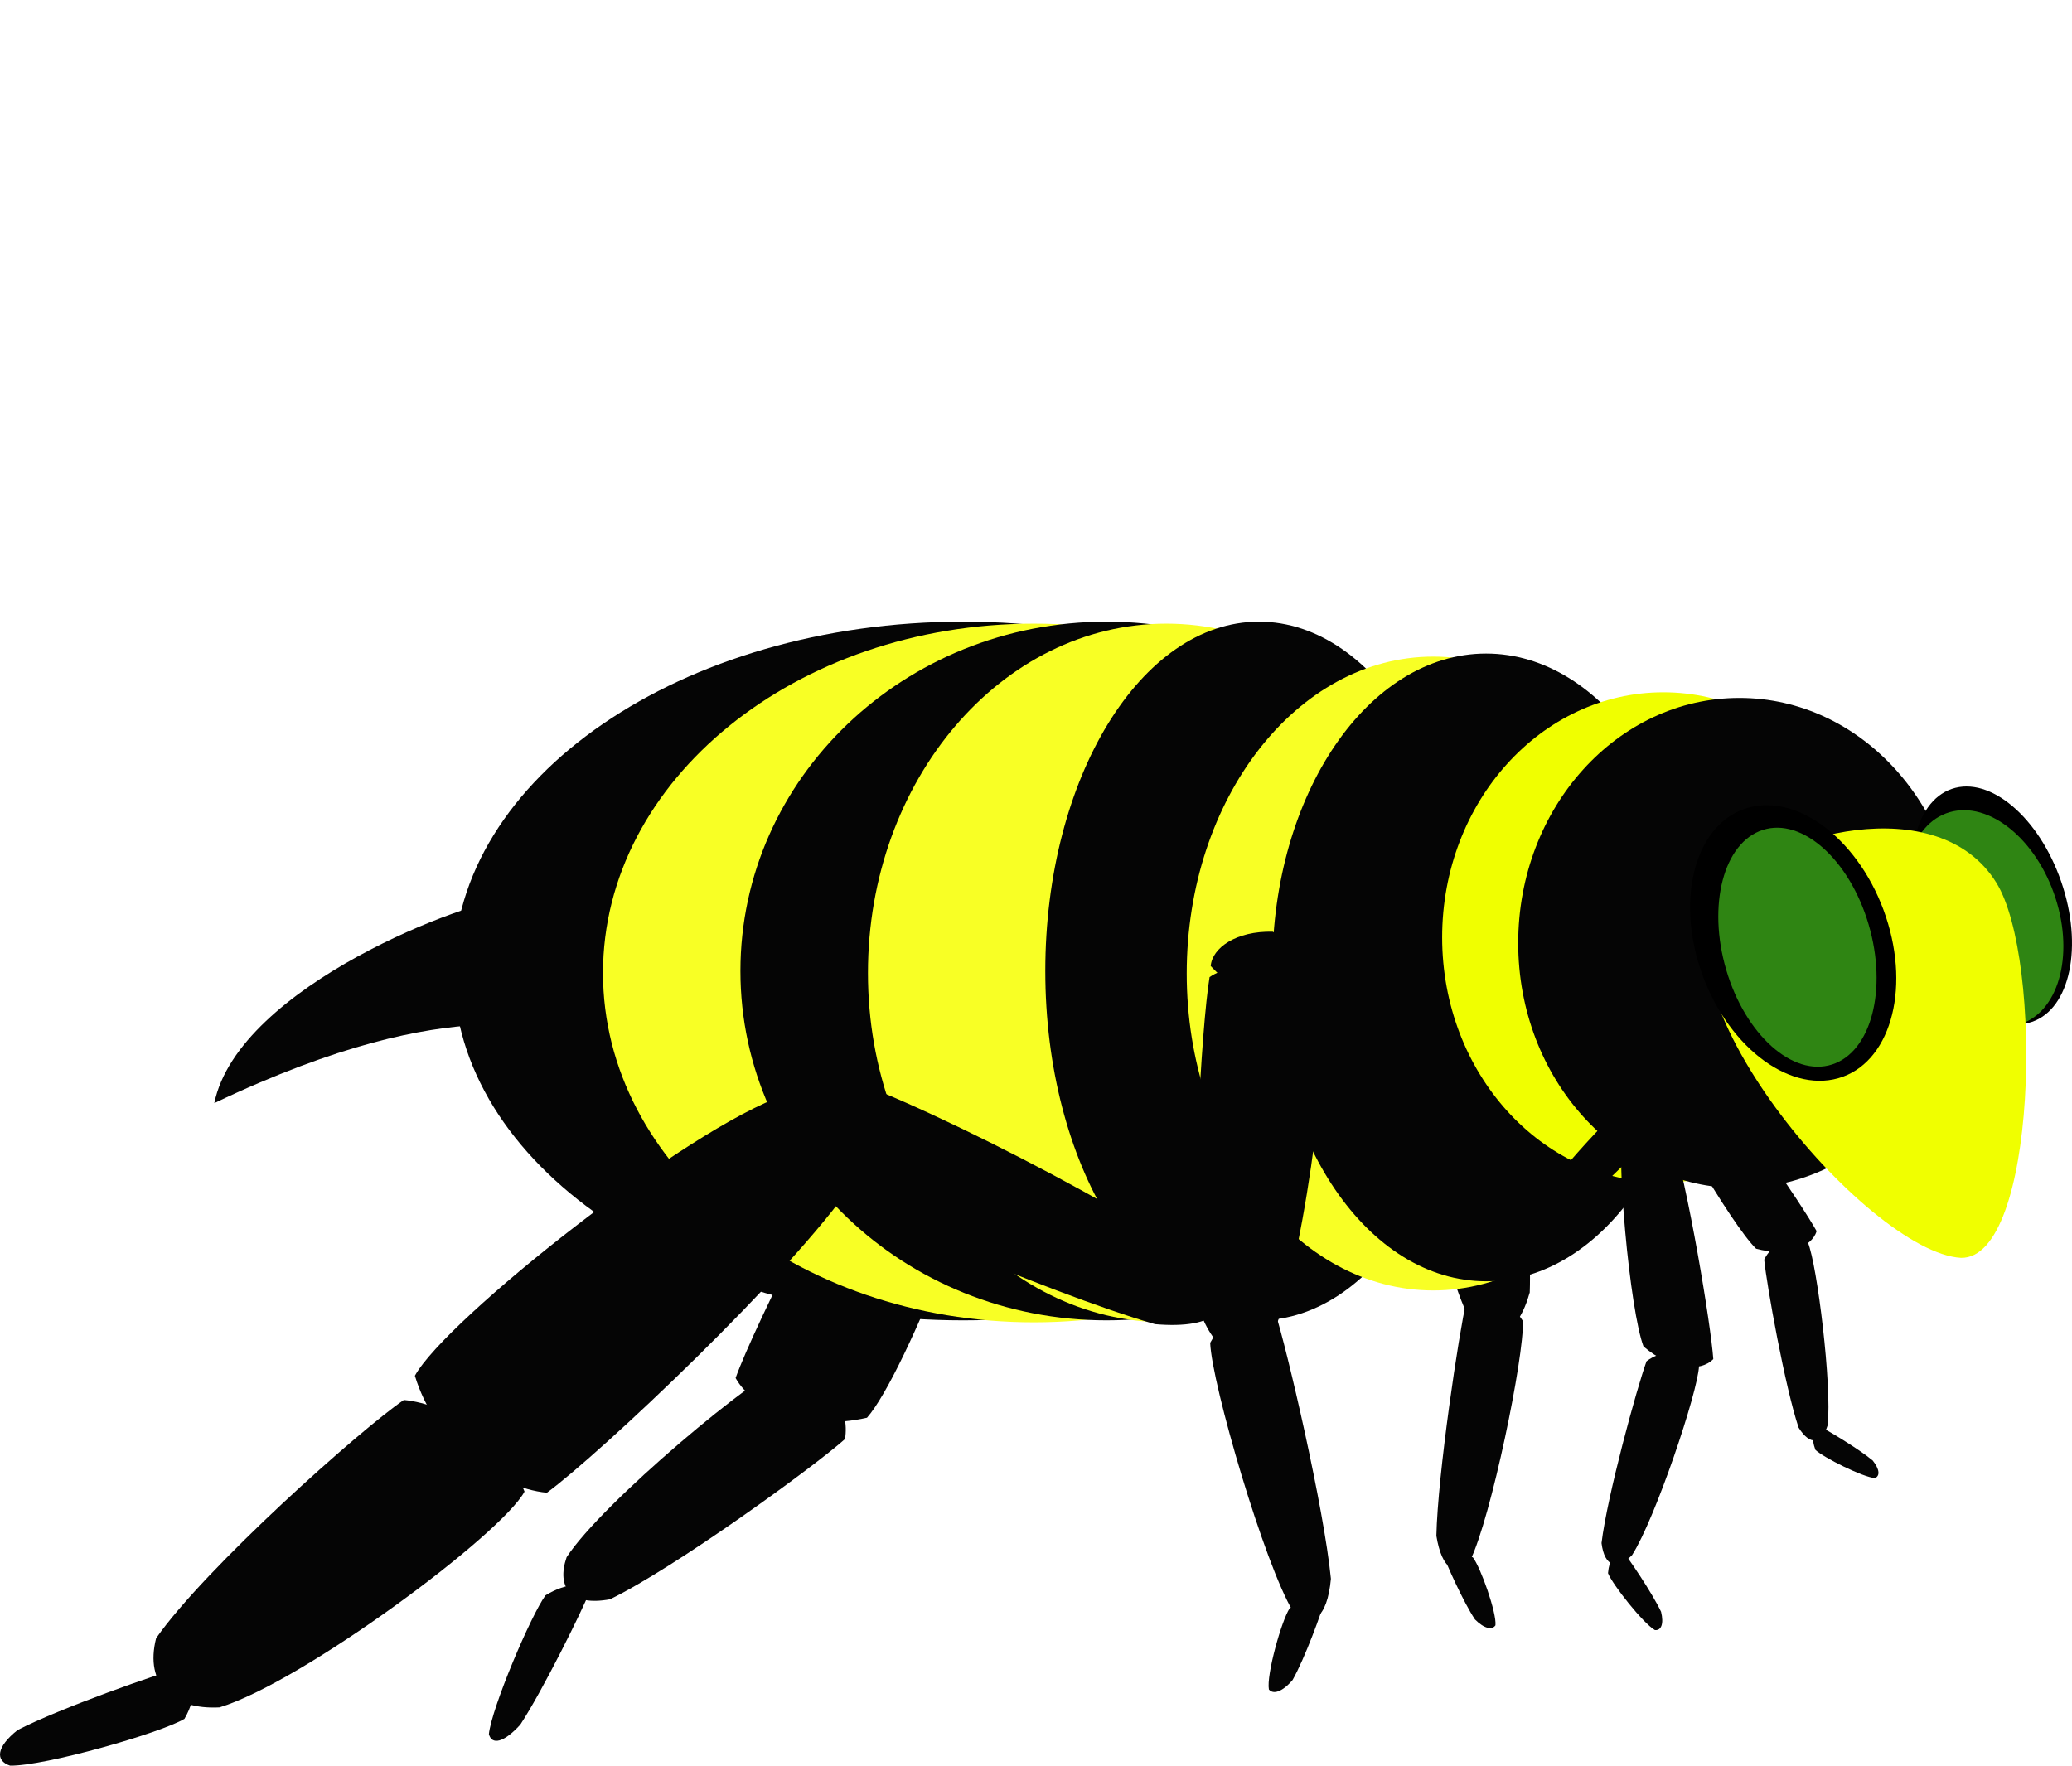
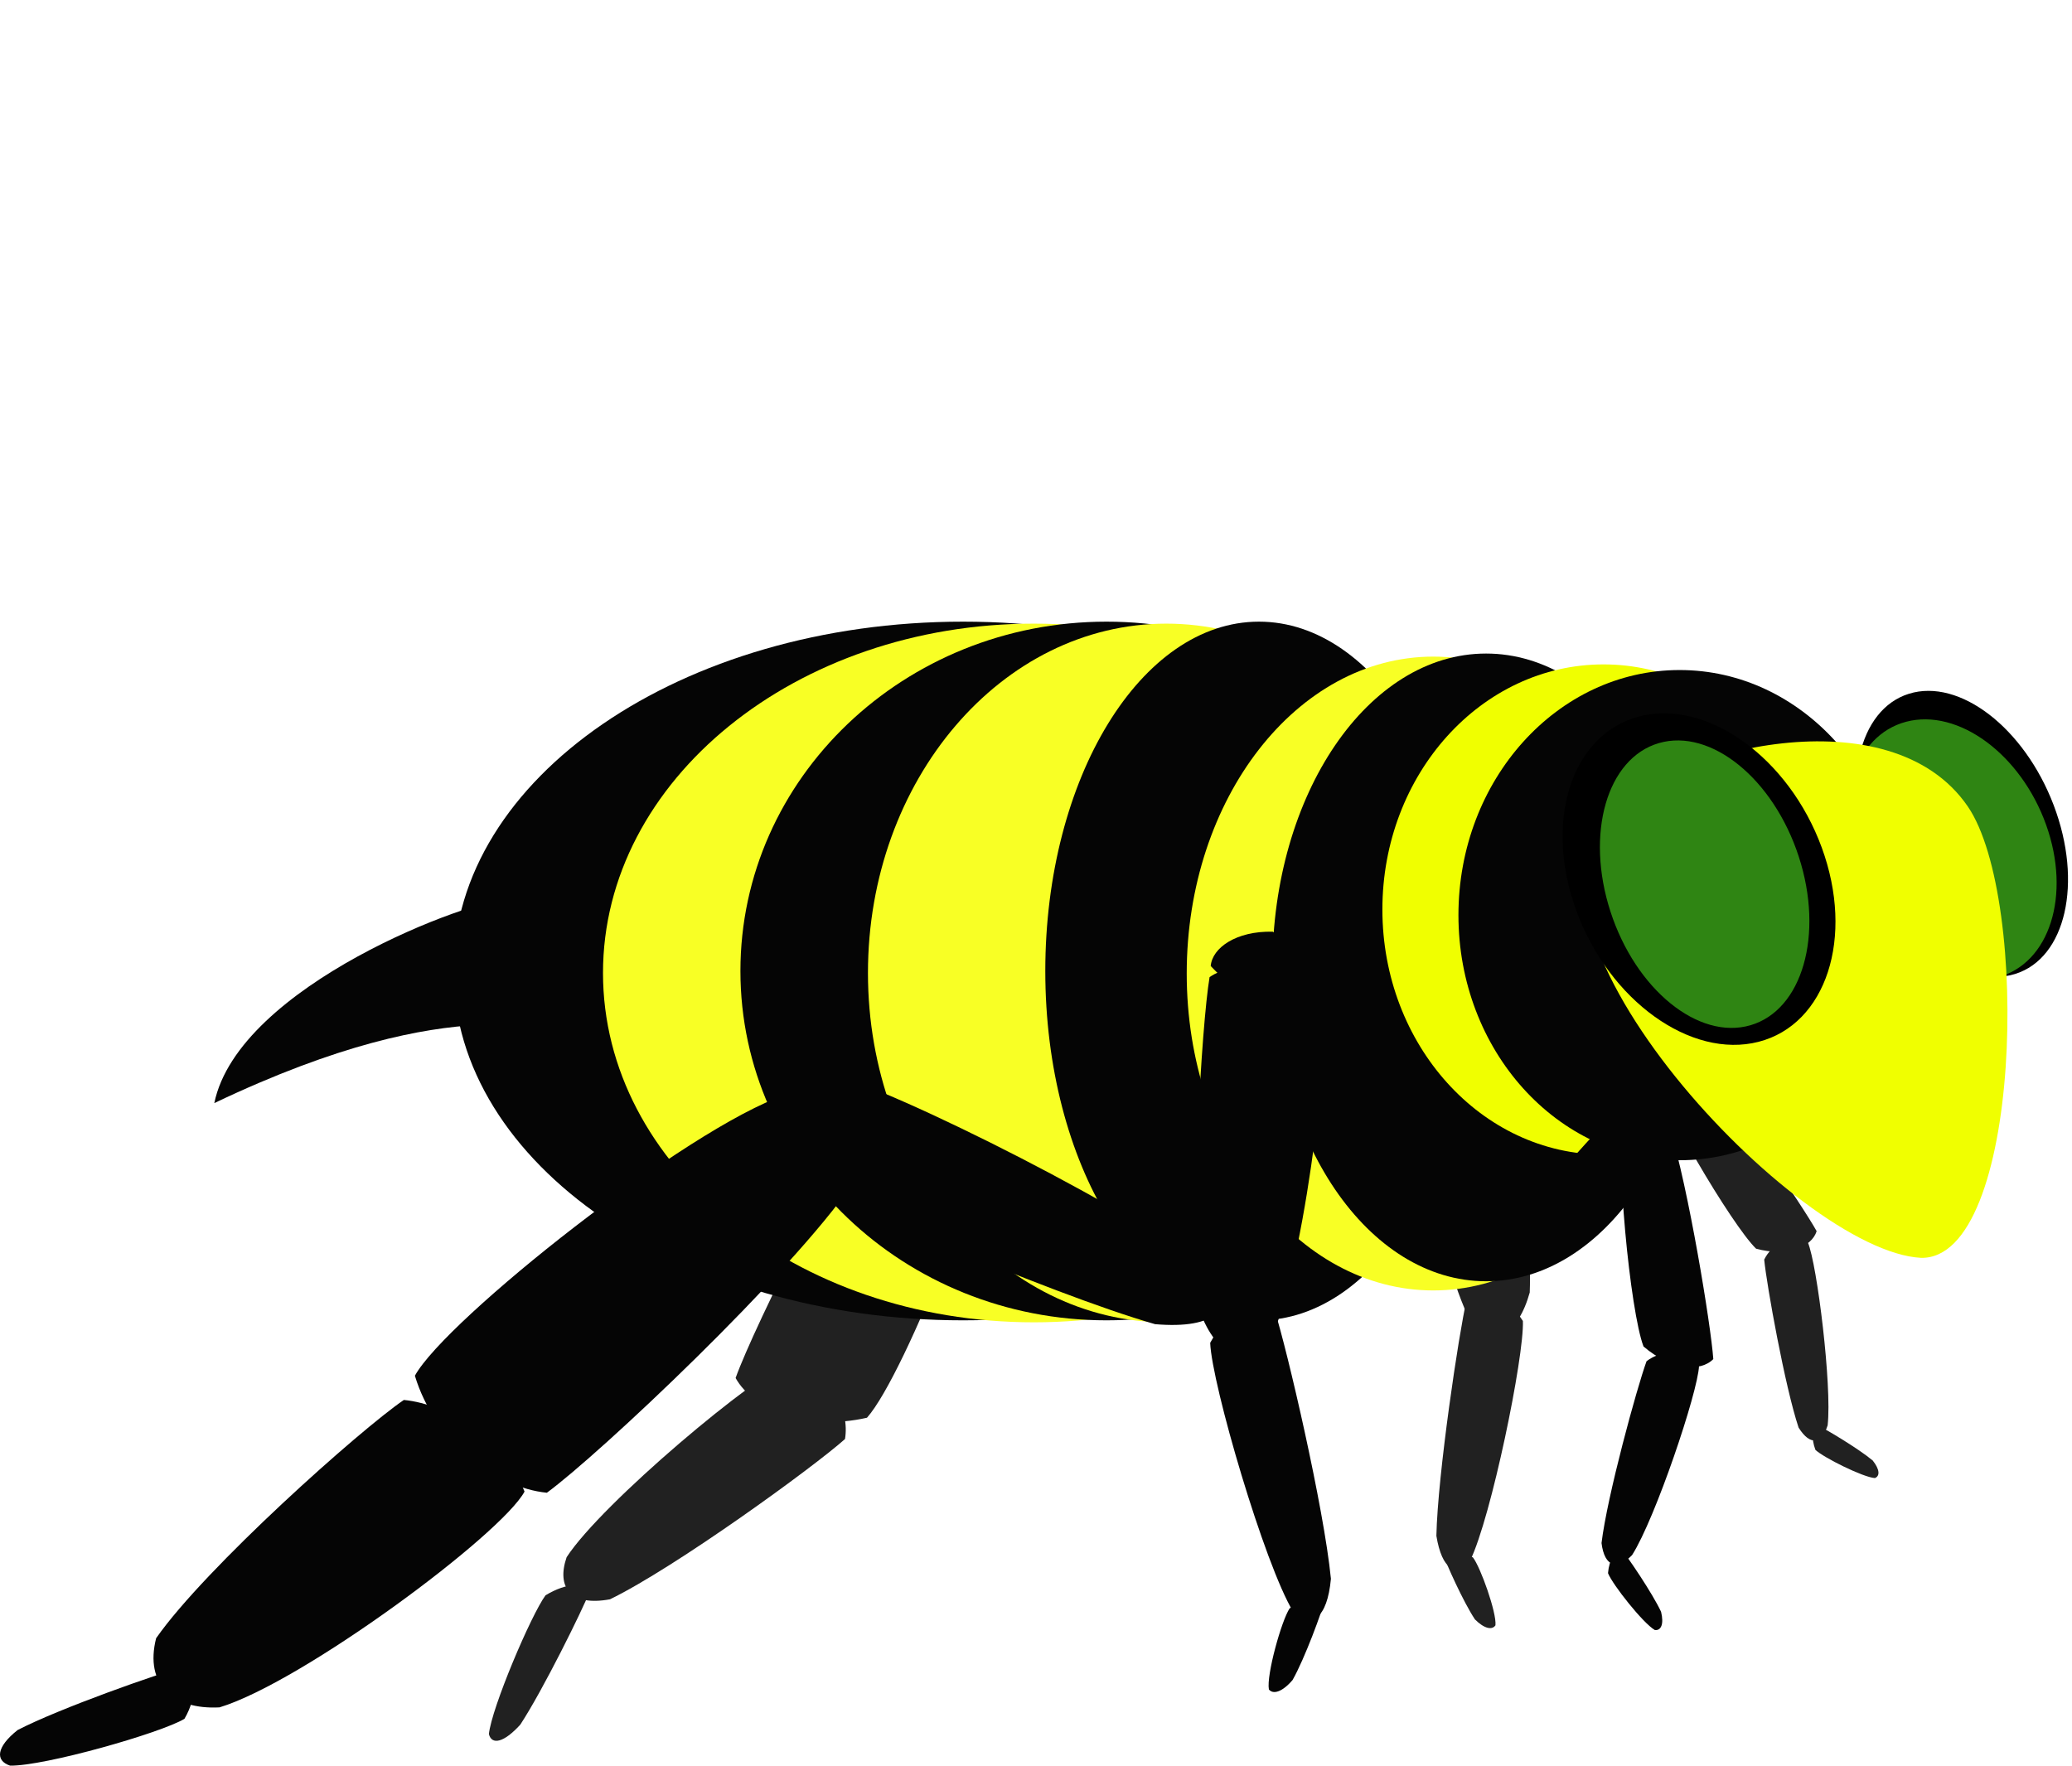
<svg xmlns="http://www.w3.org/2000/svg" width="63.641mm" height="54.236mm" viewBox="0 0 63.641 54.236" version="1.1" id="svg5">
  <defs id="defs2" />
  <g id="layer1" transform="translate(-47.43575,-93.48444)">
-     <g id="g18662" transform="matrix(0.8535834,0.517306,-0.7389056,0.8380969,112.679,-26.01173)">
-       <path id="path18555" style="fill:#050505;stroke-width:0.184;stroke-linejoin:bevel" d="m 76.012,134.48 c -1.031,-0.723 -1.999,-0.398 -2.313,1.108 0.241,2.724 2.053,8.894 2.674,10.358 1.066,0.503 2.782,0.241 3.903,-0.953 0.008,-1.574 -2.688,-8.628 -4.264,-10.513 z" />
-       <path id="path18557" style="fill:#050505;stroke-width:0.135;stroke-linejoin:bevel" d="m 76.116,152.673 c 0.384,0.878 1.121,1.117 1.888,0.377 0.872,-1.697 2.041,-6.101 2.197,-7.23 -0.489,-0.765 -1.678,-1.372 -2.84,-1.17 -0.598,0.915 -1.538,6.226 -1.245,8.024 z" />
-       <path id="path18559" style="fill:#050505;stroke-width:0.062;stroke-linejoin:bevel" d="m 77.954,158.026 c 0.293,0.219 0.525,-0.006 0.538,-0.681 -0.181,-1.149 -0.912,-3.639 -1.134,-4.213 -0.293,-0.121 -0.717,0.143 -0.949,0.756 0.067,0.677 1.061,3.469 1.544,4.139 z" />
+     <g id="g18662" transform="matrix(0.8535834,0.517306,-0.7389056,0.8380969,112.679,-26.01173)" style="fill:#212121;fill-opacity:1">
+       <path id="path18555" style="fill:#212121;stroke-width:0.184;stroke-linejoin:bevel;fill-opacity:1" d="m 76.012,134.48 c -1.031,-0.723 -1.999,-0.398 -2.313,1.108 0.241,2.724 2.053,8.894 2.674,10.358 1.066,0.503 2.782,0.241 3.903,-0.953 0.008,-1.574 -2.688,-8.628 -4.264,-10.513 z" />
+       <path id="path18557" style="fill:#212121;stroke-width:0.135;stroke-linejoin:bevel;fill-opacity:1" d="m 76.116,152.673 c 0.384,0.878 1.121,1.117 1.888,0.377 0.872,-1.697 2.041,-6.101 2.197,-7.23 -0.489,-0.765 -1.678,-1.372 -2.84,-1.17 -0.598,0.915 -1.538,6.226 -1.245,8.024 z" />
+       <path id="path18559" style="fill:#212121;stroke-width:0.062;stroke-linejoin:bevel;fill-opacity:1" d="m 77.954,158.026 c 0.293,0.219 0.525,-0.006 0.538,-0.681 -0.181,-1.149 -0.912,-3.639 -1.134,-4.213 -0.293,-0.121 -0.717,0.143 -0.949,0.756 0.067,0.677 1.061,3.469 1.544,4.139 z" />
    </g>
-     <g id="g18533" transform="matrix(-0.8399769,0.09525977,0.0630523,0.8618149,155.1133,6.091684)">
-       <g id="g18112" transform="translate(2.942308,-12.11538)">
-         <path id="path17998" style="fill:#050505;stroke-width:0.167;stroke-linejoin:bevel" d="m 81.84,151.408 c -0.729,0.762 -1.6,0.499 -2.144,-0.954 -0.307,-2.671 0.059,-8.791 0.305,-10.253 0.799,-0.549 2.285,-0.388 3.446,0.715 0.301,1.536 -0.64,8.566 -1.608,10.492 z" />
-         <path id="path18103" style="fill:#050505;stroke-width:0.119;stroke-linejoin:bevel" d="m 82.568,159.692 c 0.557,0.531 1.047,0.221 1.16,-1.009 -0.213,-2.183 -1.351,-7.063 -1.72,-8.212 -0.568,-0.351 -1.447,-0.054 -1.988,0.964 0.047,1.269 1.671,6.817 2.548,8.257 z" />
-         <path id="path18107" style="fill:#050505;stroke-width:0.108;stroke-linejoin:bevel" d="m 87.036,144.091 c 0.102,0.627 -0.425,0.858 -1.466,0.431 -1.611,-1.06 -4.834,-3.915 -5.534,-4.661 0.046,-0.561 0.786,-1.081 1.904,-1.055 0.981,0.56 4.455,4.047 5.096,5.285 z" />
+     <g id="g18533" transform="matrix(-0.8399769,0.09525977,0.0630523,0.8618149,155.1133,6.091684)" style="fill:#212121;fill-opacity:1">
+       <g id="g18112" transform="translate(2.942308,-12.11538)" style="fill:#212121;fill-opacity:1">
+         <path id="path17998" style="fill:#212121;stroke-width:0.167;stroke-linejoin:bevel;fill-opacity:1" d="m 81.84,151.408 c -0.729,0.762 -1.6,0.499 -2.144,-0.954 -0.307,-2.671 0.059,-8.791 0.305,-10.253 0.799,-0.549 2.285,-0.388 3.446,0.715 0.301,1.536 -0.64,8.566 -1.608,10.492 z" />
+         <path id="path18103" style="fill:#212121;stroke-width:0.119;stroke-linejoin:bevel;fill-opacity:1" d="m 82.568,159.692 c 0.557,0.531 1.047,0.221 1.16,-1.009 -0.213,-2.183 -1.351,-7.063 -1.72,-8.212 -0.568,-0.351 -1.447,-0.054 -1.988,0.964 0.047,1.269 1.671,6.817 2.548,8.257 z" />
+         <path id="path18107" style="fill:#212121;stroke-width:0.108;stroke-linejoin:bevel;fill-opacity:1" d="m 87.036,144.091 c 0.102,0.627 -0.425,0.858 -1.466,0.431 -1.611,-1.06 -4.834,-3.915 -5.534,-4.661 0.046,-0.561 0.786,-1.081 1.904,-1.055 0.981,0.56 4.455,4.047 5.096,5.285 z" />
      </g>
-       <path id="path18118" style="fill:#050505;stroke-width:0.044;stroke-linejoin:bevel" d="m 84.765,149.967 c 0.133,0.164 0.415,0.076 0.728,-0.29 0.371,-0.653 0.91,-2.12 0.992,-2.467 -0.176,-0.11 -0.628,-0.03 -1.084,0.268 -0.25,0.379 -0.716,2.05 -0.636,2.488 z" />
+       <path id="path18118" style="fill:#212121;stroke-width:0.044;stroke-linejoin:bevel;fill-opacity:1" d="m 84.765,149.967 c 0.133,0.164 0.415,0.076 0.728,-0.29 0.371,-0.653 0.91,-2.12 0.992,-2.467 -0.176,-0.11 -0.628,-0.03 -1.084,0.268 -0.25,0.379 -0.716,2.05 -0.636,2.488 z" />
    </g>
-     <g id="g18138" transform="matrix(0.7982412,-0.3996909,0.3867698,0.8249086,-30.40978,47.69638)">
-       <path id="path18130" style="fill:#050505;stroke-width:0.068;stroke-linejoin:bevel" d="m 90.073,143.472 c -0.117,0.457 0.143,0.643 0.743,0.364 0.969,-0.724 2.982,-2.711 3.432,-3.235 0.031,-0.413 -0.314,-0.819 -0.916,-0.836 -0.582,0.378 -2.792,2.82 -3.259,3.706 z" />
-       <path id="path18132" style="fill:#050505;stroke-width:0.108;stroke-linejoin:bevel" d="m 93.069,140.077 c 0.317,-0.551 0.871,-0.396 1.408,0.593 0.578,1.84 1.271,6.089 1.342,7.11 -0.391,0.406 -1.293,0.341 -2.143,-0.386 -0.406,-1.054 -0.894,-5.952 -0.608,-7.316 z" />
-       <path id="path18134" style="fill:#050505;stroke-width:0.085;stroke-linejoin:bevel" d="m 93.328,153.798 c -0.451,0.465 -0.848,0.384 -0.942,-0.366 0.17,-1.428 1.086,-4.774 1.383,-5.586 0.46,-0.355 1.173,-0.373 1.612,0.144 -0.036,0.812 -1.345,4.694 -2.054,5.807 z" />
-       <path id="path18136" style="fill:#050505;stroke-width:0.036;stroke-linejoin:bevel" d="m 94.026,156.105 c 0.19,0.019 0.281,-0.185 0.189,-0.562 -0.267,-0.571 -1.027,-1.692 -1.231,-1.932 -0.175,0.034 -0.364,0.327 -0.399,0.745 0.136,0.35 1.083,1.547 1.441,1.749 z" />
+     <g id="g18138" transform="matrix(0.7982412,-0.3996909,0.3867698,0.8249086,-30.40978,47.69638)" style="fill:#212121;fill-opacity:1">
+       <path id="path18130" style="fill:#212121;stroke-width:0.068;stroke-linejoin:bevel;fill-opacity:1" d="m 90.073,143.472 c -0.117,0.457 0.143,0.643 0.743,0.364 0.969,-0.724 2.982,-2.711 3.432,-3.235 0.031,-0.413 -0.314,-0.819 -0.916,-0.836 -0.582,0.378 -2.792,2.82 -3.259,3.706 z" />
+       <path id="path18132" style="fill:#212121;stroke-width:0.108;stroke-linejoin:bevel;fill-opacity:1" d="m 93.069,140.077 c 0.317,-0.551 0.871,-0.396 1.408,0.593 0.578,1.84 1.271,6.089 1.342,7.11 -0.391,0.406 -1.293,0.341 -2.143,-0.386 -0.406,-1.054 -0.894,-5.952 -0.608,-7.316 z" />
+       <path id="path18134" style="fill:#212121;stroke-width:0.085;stroke-linejoin:bevel;fill-opacity:1" d="m 93.328,153.798 c -0.451,0.465 -0.848,0.384 -0.942,-0.366 0.17,-1.428 1.086,-4.774 1.383,-5.586 0.46,-0.355 1.173,-0.373 1.612,0.144 -0.036,0.812 -1.345,4.694 -2.054,5.807 z" />
+       <path id="path18136" style="fill:#212121;stroke-width:0.036;stroke-linejoin:bevel;fill-opacity:1" d="m 94.026,156.105 c 0.19,0.019 0.281,-0.185 0.189,-0.562 -0.267,-0.571 -1.027,-1.692 -1.231,-1.932 -0.175,0.034 -0.364,0.327 -0.399,0.745 0.136,0.35 1.083,1.547 1.441,1.749 z" />
    </g>
    <path id="path1868" style="fill:#050505;stroke-width:0.181;stroke-linejoin:bevel" d="m 65.448,122.787 c 0.357,0.666 0.762,1.644 -0.188,2.128 -1.008,0.514 -3.577,-1.195 -11.242,2.454 0.746,-3.614 7.948,-6.3 9.119,-6.278 1.171,0.022 1.971,1.061 2.311,1.695 z" />
    <g id="g4846" transform="translate(0.2447677,-0.6119193)">
      <ellipse style="fill:#050505;fill-opacity:1;stroke-width:0.277;stroke-linejoin:bevel" id="path846" cx="76.773" cy="123.923" rx="15.65" ry="10.731" />
      <ellipse style="fill:#f8ff25;fill-opacity:1;stroke-width:0.254;stroke-linejoin:bevel" id="ellipse1398" cx="78.945" cy="123.984" rx="13.233" ry="10.731" />
      <ellipse style="fill:#050505;fill-opacity:1;stroke-width:0.234;stroke-linejoin:bevel" id="ellipse1840" cx="81.178" cy="123.923" rx="11.245" ry="10.731" />
      <ellipse style="fill:#f8ff25;fill-opacity:1;stroke-width:0.212;stroke-linejoin:bevel" id="ellipse1842" cx="83.014" cy="123.984" rx="9.164" ry="10.731" />
      <ellipse style="fill:#050505;fill-opacity:1;stroke-width:0.179;stroke-linejoin:bevel" id="ellipse1844" cx="85.86" cy="123.923" rx="6.563" ry="10.731" />
    </g>
    <g id="g4839" transform="translate(-12.23839,0.6119193)">
      <ellipse style="fill:#f8ff25;fill-opacity:1;stroke-width:0.183;stroke-linejoin:bevel" id="ellipse4835" cx="103.697" cy="122.777" rx="7.573" ry="9.735" />
      <ellipse style="fill:#050505;fill-opacity:1;stroke-width:0.17;stroke-linejoin:bevel" id="ellipse4833" cx="105.319" cy="122.589" rx="6.563" ry="9.641" />
    </g>
-     <g id="g14903" transform="translate(-5.278846)">
+     <g id="g14903" transform="translate(-7.114604,-0.8566871)">
      <ellipse style="fill:#f0ff00;fill-opacity:1;stroke-width:0.308;stroke-linejoin:bevel" id="path9417" cx="103.803" cy="122.279" rx="6.793" ry="7.529" />
      <ellipse style="fill:#050505;fill-opacity:1;stroke-width:0.308;stroke-linejoin:bevel" id="ellipse11237" cx="106.139" cy="122.452" rx="6.793" ry="7.529" />
    </g>
-     <g id="g9393" transform="translate(-1.211102,12.31952)">
+     <g id="g9393" transform="matrix(1.323455,0,0,1.202877,-37.65353,-11.98569)">
      <ellipse style="fill:#000000;fill-opacity:1;stroke-width:0.062;stroke-linejoin:bevel" id="ellipse8524" cx="-138.711" cy="68.318" rx="3.784" ry="2.249" transform="matrix(-0.3258962,-0.9454056,0.9459188,-0.3244036,0,0)" />
      <ellipse style="fill:#2f8513;fill-opacity:1;stroke-width:0.06;stroke-linejoin:bevel" id="ellipse9386" cx="-135.6" cy="70.419" rx="3.431" ry="2.276" transform="matrix(-0.3093539,-0.950947,0.9605961,-0.277948,0,0)" />
      <path id="ellipse4848" style="fill:#f0ff00;stroke-width:0.11;stroke-linejoin:bevel" d="m 101.596,108.453 c 1.482,-1.638 6.566,-3.074 8.367,-0.175 1.457,2.345 1.245,11.572 -1.085,11.525 -2.882,-0.159 -9.894,-8.387 -7.281,-11.35 z" />
      <ellipse style="fill:#000000;fill-opacity:1;stroke-width:0.077;stroke-linejoin:bevel" id="ellipse4850" cx="-134.344" cy="63.709" rx="4.379" ry="2.96" transform="matrix(-0.3157592,-0.9488393,0.9622482,-0.2721735,0,0)" />
      <ellipse style="fill:#2f8513;fill-opacity:1;stroke-width:0.063;stroke-linejoin:bevel" id="ellipse8628" cx="-136.672" cy="68.477" rx="3.756" ry="2.295" transform="matrix(-0.2826169,-0.9592329,0.952567,-0.3043291,0,0)" />
    </g>
    <path id="path18002" style="fill:#050505;stroke-width:0.184;stroke-linejoin:bevel" d="m 84.733,132.649 c 0.662,1.004 0.07,1.673 -1.819,1.511 -3.249,-0.928 -10.346,-4.021 -11.991,-4.904 -0.389,-0.971 0.283,-2.244 1.96,-2.798 1.908,0.421 9.893,4.445 11.851,6.191 z" />
    <path id="rect15412" style="fill:#050505;stroke-width:0.238;stroke-linejoin:bevel" d="m 71.551,127.118 c 1.657,-0.109 2.609,0.878 2.076,2.72 -1.922,2.801 -7.778,8.316 -9.394,9.5 -1.566,-0.153 -3.443,-1.562 -4.054,-3.594 0.936,-1.716 8.37,-7.611 11.372,-8.626 z" />
    <path id="path18114" style="fill:#050505;stroke-width:0.195;stroke-linejoin:bevel" d="m 54.178,145.931 c -1.428,0.075 -2.307,-0.697 -1.947,-2.124 1.51,-2.163 6.275,-6.41 7.609,-7.319 1.364,0.128 3.066,1.233 3.707,2.814 -0.716,1.326 -6.827,5.859 -9.369,6.629 z" />
    <path id="path18116" style="fill:#050505;stroke-width:0.08;stroke-linejoin:bevel" d="m 47.743,147.72 c -0.457,-0.152 -0.423,-0.571 0.233,-1.092 1.285,-0.666 4.347,-1.745 5.096,-1.936 0.36,0.225 0.445,0.881 0.029,1.591 -0.725,0.436 -4.3,1.456 -5.358,1.438 z" />
    <g id="g18128" transform="translate(4.240385,-12.54808)">
      <path id="path18105" style="fill:#050505;stroke-width:0.068;stroke-linejoin:bevel" d="m 90.073,143.472 c -0.117,0.457 0.143,0.643 0.743,0.364 0.969,-0.724 2.982,-2.711 3.432,-3.235 0.031,-0.413 -0.314,-0.819 -0.916,-0.836 -0.582,0.378 -2.792,2.82 -3.259,3.706 z" />
      <path id="path18000" style="fill:#050505;stroke-width:0.108;stroke-linejoin:bevel" d="m 93.069,140.077 c 0.317,-0.551 0.871,-0.396 1.408,0.593 0.578,1.84 1.271,6.089 1.342,7.11 -0.391,0.406 -1.293,0.341 -2.143,-0.386 -0.406,-1.054 -0.894,-5.952 -0.608,-7.316 z" />
      <path id="path18120" style="fill:#050505;stroke-width:0.085;stroke-linejoin:bevel" d="m 93.328,153.798 c -0.451,0.465 -0.848,0.384 -0.942,-0.366 0.17,-1.428 1.086,-4.774 1.383,-5.586 0.46,-0.355 1.173,-0.373 1.612,0.144 -0.036,0.812 -1.345,4.694 -2.054,5.807 z" />
      <path id="path18122" style="fill:#050505;stroke-width:0.036;stroke-linejoin:bevel" d="m 94.026,156.105 c 0.19,0.019 0.281,-0.185 0.189,-0.562 -0.267,-0.571 -1.027,-1.692 -1.231,-1.932 -0.175,0.034 -0.364,0.327 -0.399,0.745 0.136,0.35 1.083,1.547 1.441,1.749 z" />
    </g>
    <g id="g18545" transform="translate(1.644231,-4.586538)">
      <g id="g18541" transform="translate(2.942308,-12.11538)">
        <path id="path18535" style="fill:#050505;stroke-width:0.167;stroke-linejoin:bevel" d="m 81.84,151.408 c -0.729,0.762 -1.6,0.499 -2.144,-0.954 -0.307,-2.671 0.059,-8.791 0.305,-10.253 0.799,-0.549 2.285,-0.388 3.446,0.715 0.301,1.536 -0.64,8.566 -1.608,10.492 z" />
        <path id="path18537" style="fill:#050505;stroke-width:0.119;stroke-linejoin:bevel" d="m 82.568,159.692 c 0.557,0.531 1.047,0.221 1.16,-1.009 -0.213,-2.183 -1.351,-7.063 -1.72,-8.212 -0.568,-0.351 -1.447,-0.054 -1.988,0.964 0.047,1.269 1.671,6.817 2.548,8.257 z" />
        <path id="path18539" style="fill:#050505;stroke-width:0.108;stroke-linejoin:bevel" d="m 87.036,144.091 c 0.102,0.627 -0.425,0.858 -1.466,0.431 -1.611,-1.06 -4.834,-3.915 -5.534,-4.661 0.046,-0.561 0.786,-1.081 1.904,-1.055 0.981,0.56 4.455,4.047 5.096,5.285 z" />
      </g>
      <path id="path18543" style="fill:#050505;stroke-width:0.044;stroke-linejoin:bevel" d="m 84.765,149.967 c 0.133,0.164 0.415,0.076 0.728,-0.29 0.371,-0.653 0.91,-2.12 0.992,-2.467 -0.176,-0.11 -0.628,-0.03 -1.084,0.268 -0.25,0.379 -0.716,2.05 -0.636,2.488 z" />
    </g>
  </g>
</svg>
